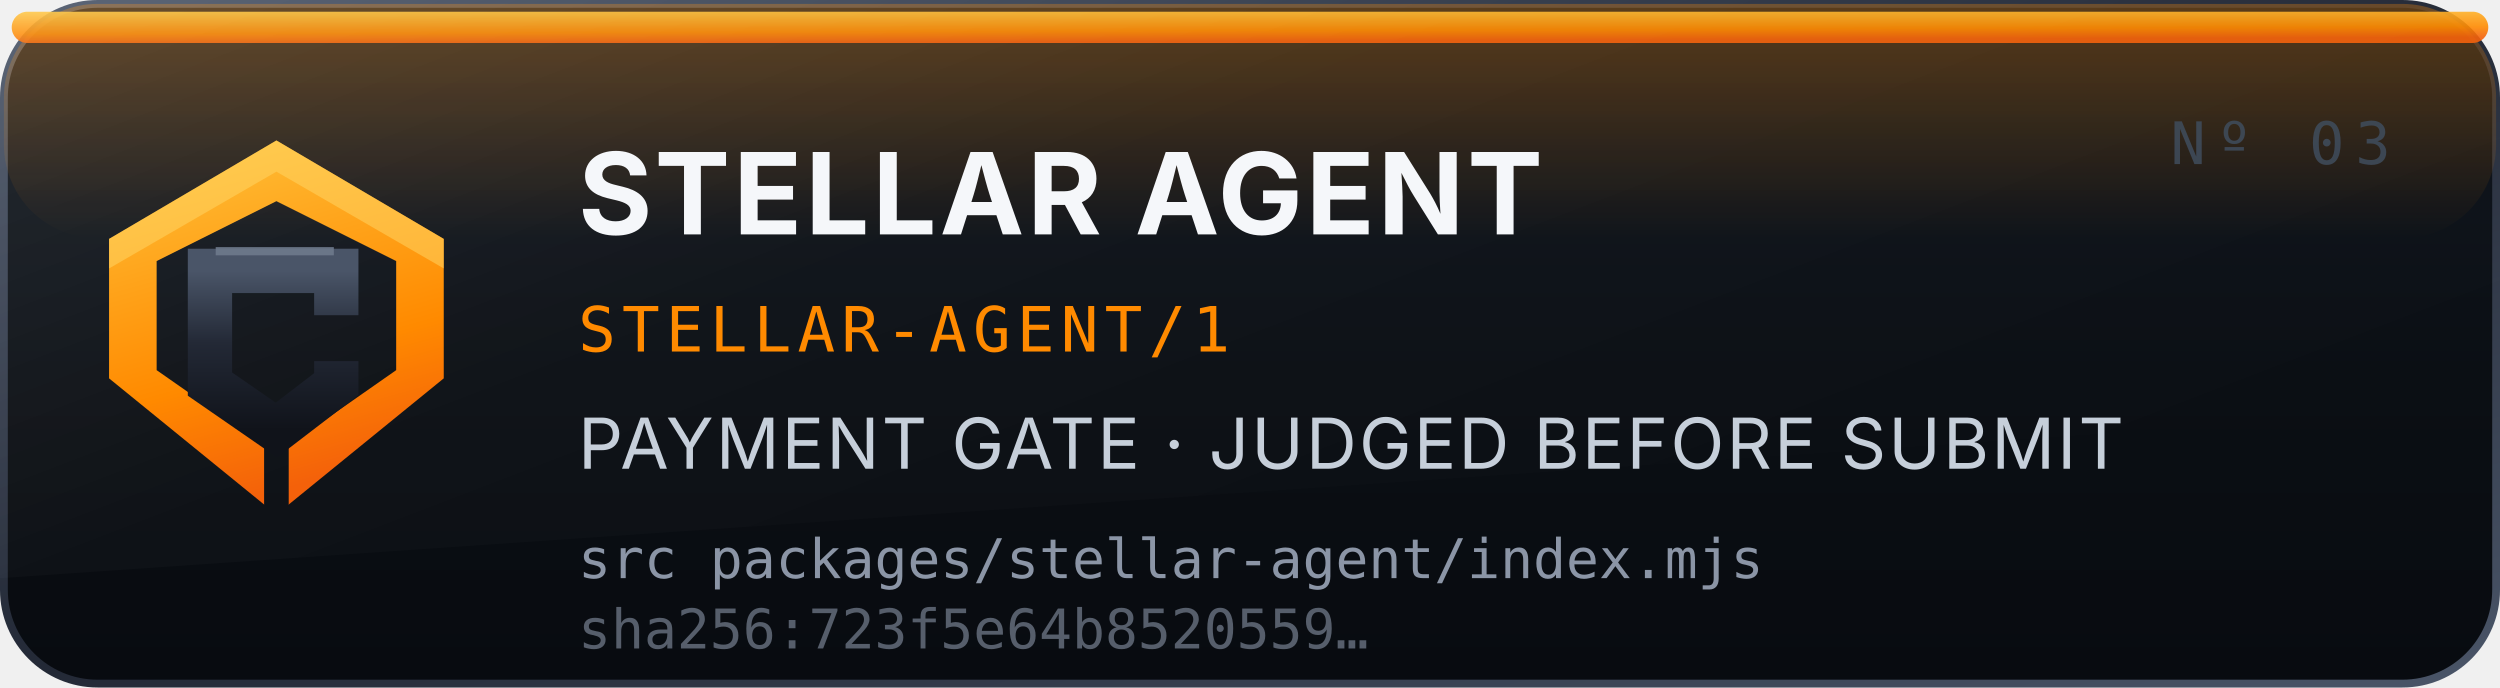
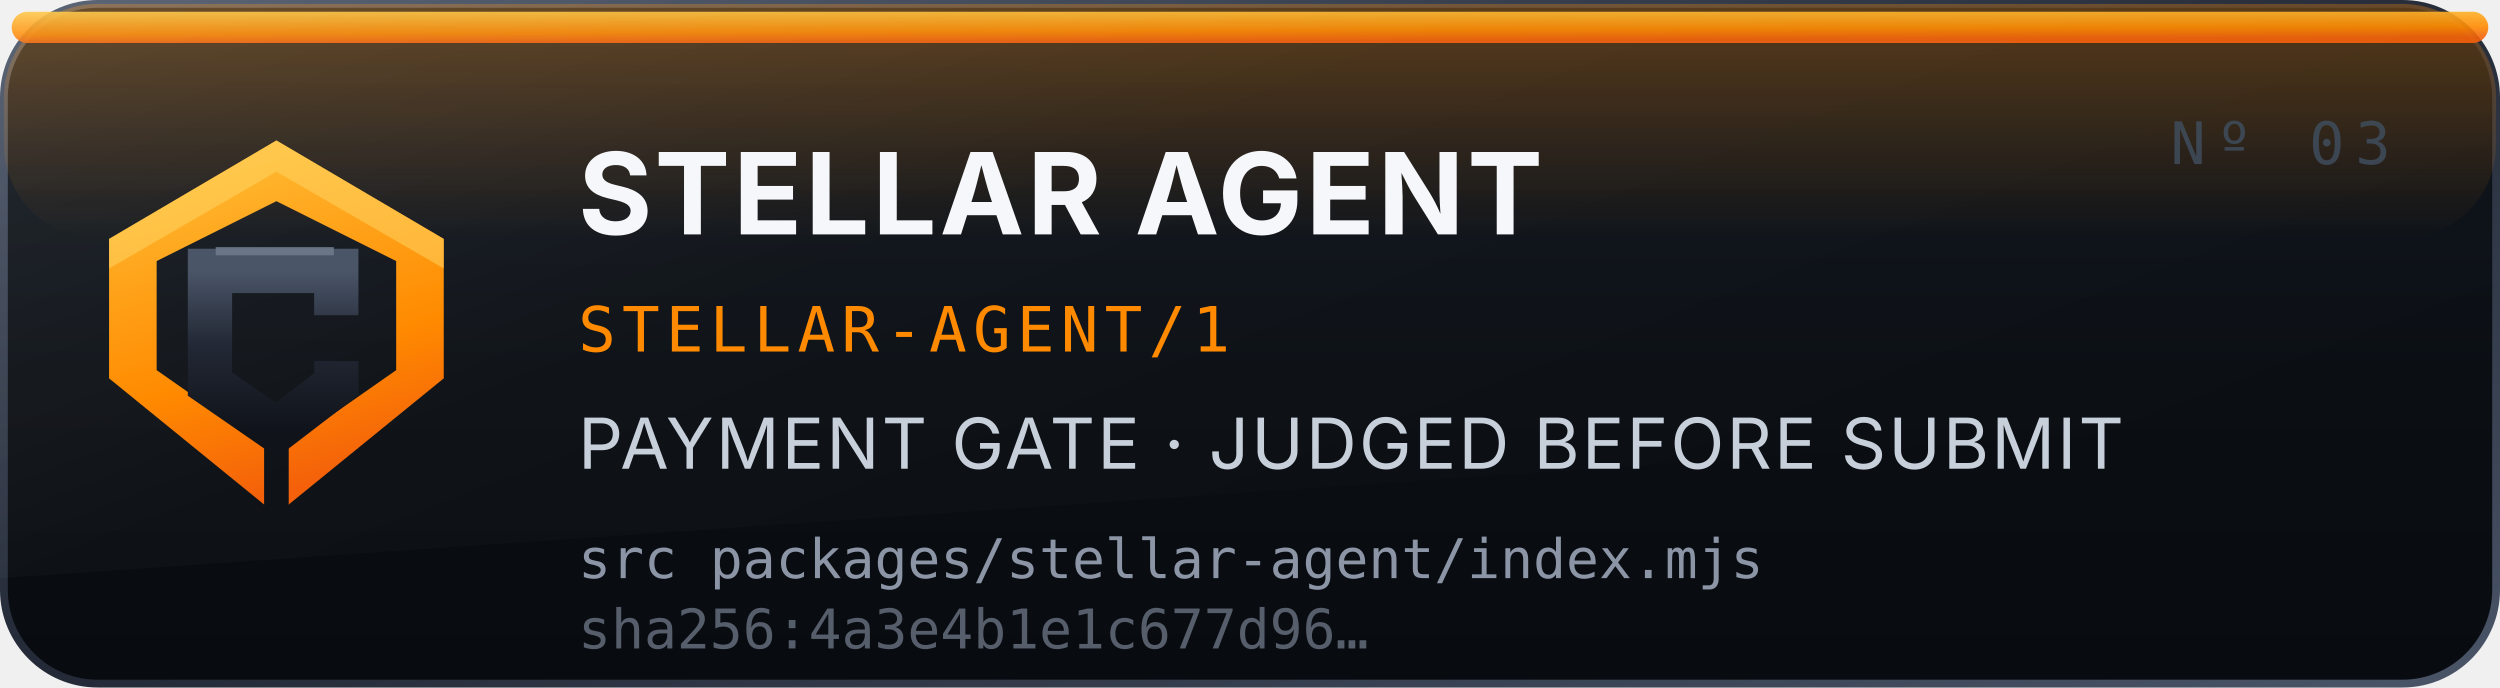
<svg xmlns="http://www.w3.org/2000/svg" viewBox="0 0 320 88" width="320" height="88" role="img" aria-label="CoreGuard STELLAR AGENT — STELLAR-AGENT/1">
  <defs>
    <linearGradient id="platestellaragent" x1="0" y1="0" x2="0" y2="1">
      <stop offset="0" stop-color="#10161F" />
      <stop offset="0.55" stop-color="#0B0F14" />
      <stop offset="1" stop-color="#080B10" />
    </linearGradient>
    <linearGradient id="halostellaragent" x1="0" y1="0" x2="0" y2="1">
      <stop offset="0" stop-color="#FF8A00" stop-opacity="0.30" />
      <stop offset="1" stop-color="#FF8A00" stop-opacity="0" />
    </linearGradient>
    <linearGradient id="shieldstellaragent" x1="0" y1="0" x2="0.25" y2="1">
      <stop offset="0" stop-color="#FFC53D" />
      <stop offset="0.38" stop-color="#FFA31A" />
      <stop offset="0.68" stop-color="#FF8A00" />
      <stop offset="1" stop-color="#F4610A" />
    </linearGradient>
    <linearGradient id="steelstellaragent" x1="0" y1="0" x2="0" y2="1">
      <stop offset="0" stop-color="#4A5568" />
      <stop offset="0.45" stop-color="#232936" />
      <stop offset="1" stop-color="#10131A" />
    </linearGradient>
    <linearGradient id="sheenstellaragent" x1="0" y1="0" x2="1" y2="0.6">
      <stop offset="0" stop-color="#FFFFFF" stop-opacity="0.10" />
      <stop offset="0.45" stop-color="#FFFFFF" stop-opacity="0.02" />
      <stop offset="1" stop-color="#FFFFFF" stop-opacity="0" />
    </linearGradient>
    <linearGradient id="edgestellaragent" x1="0" y1="0" x2="1" y2="1">
      <stop offset="0" stop-color="#4A5568" />
      <stop offset="0.5" stop-color="#232936" />
      <stop offset="1" stop-color="#4A5568" />
    </linearGradient>
  </defs>
  <rect x="0.5" y="0.5" width="319" height="87" rx="12" fill="url(#platestellaragent)" />
  <rect x="0.5" y="0.5" width="319" height="87" rx="12" fill="none" stroke="url(#edgestellaragent)" stroke-width="1" />
  <rect x="0.5" y="0.5" width="319" height="30" rx="12" fill="url(#halostellaragent)" />
  <rect x="1.5" y="1.5" width="317" height="4" rx="2" fill="url(#shieldstellaragent)" fill-opacity="0.9" />
  <path d="M0 0 H320 V52 L0 74 Z" fill="url(#sheenstellaragent)" />
  <mask id="slitstellaragent">
    <rect width="512" height="512" fill="#fff" />
    <rect x="241" y="374" width="30" height="140" fill="#000" />
  </mask>
  <g transform="translate(8.5 16.3) scale(0.105)">
    <path fill="url(#shieldstellaragent)" fill-rule="evenodd" mask="url(#slitstellaragent)" d="M256 16 L460 136 L460 306 L256 472 L52 306 L52 136 Z M256 90 L402 163 L402 296 L256 398 L110 296 L110 163 Z" />
    <path fill="#FFD867" opacity="0.5" mask="url(#slitstellaragent)" d="M256 16 L460 136 L460 172 L256 54 L52 172 L52 136 Z" />
    <g fill="none" stroke="url(#steelstellaragent)" stroke-width="54" stroke-linecap="butt" stroke-linejoin="miter">
      <path d="M329 285 L329 313 L256 369 L175 313 L175 175 L329 175 L329 229" />
      <path d="M226 285 L329 285" />
    </g>
    <path fill="none" stroke="#6E7A8C" stroke-width="10" opacity="0.9" d="M326 151 L182 151" />
  </g>
  <text x="306" y="21" text-anchor="end" font-family="'JetBrains Mono', 'Cascadia Code', Consolas, monospace" font-size="7.5" letter-spacing="1.4" fill="#3E4A59" opacity="0.9">Nº 03</text>
  <text x="74" y="30" font-family="Inter, 'Segoe UI', system-ui, sans-serif" font-size="14.5" font-weight="700" letter-spacing="0.4" fill="#F5F7FA">STELLAR AGENT</text>
  <text x="74" y="45" font-family="'JetBrains Mono', 'Cascadia Code', Consolas, monospace" font-size="8" fill="#FF8A00" letter-spacing="0.8">STELLAR-AGENT/1</text>
  <text x="74" y="60" font-family="Inter, 'Segoe UI', system-ui, sans-serif" font-size="9" fill="#C6CFDA" letter-spacing="0.3">PAYMENT GATE · JUDGED BEFORE SUBMIT</text>
  <text x="74" y="74" font-family="'JetBrains Mono', 'Cascadia Code', Consolas, monospace" font-size="7" fill="#8B95A6">src packages/stellar-agent/index.mjs</text>
-   <text x="74" y="83" font-family="'JetBrains Mono', 'Cascadia Code', Consolas, monospace" font-size="7" fill="#565E6B">sha256:723f5e64b8520559…</text>
+   <text x="74" y="83" font-family="'JetBrains Mono', 'Cascadia Code', Consolas, monospace" font-size="7" fill="#565E6B">sha256:4a3e4b1e1c677d96…</text>
</svg>
